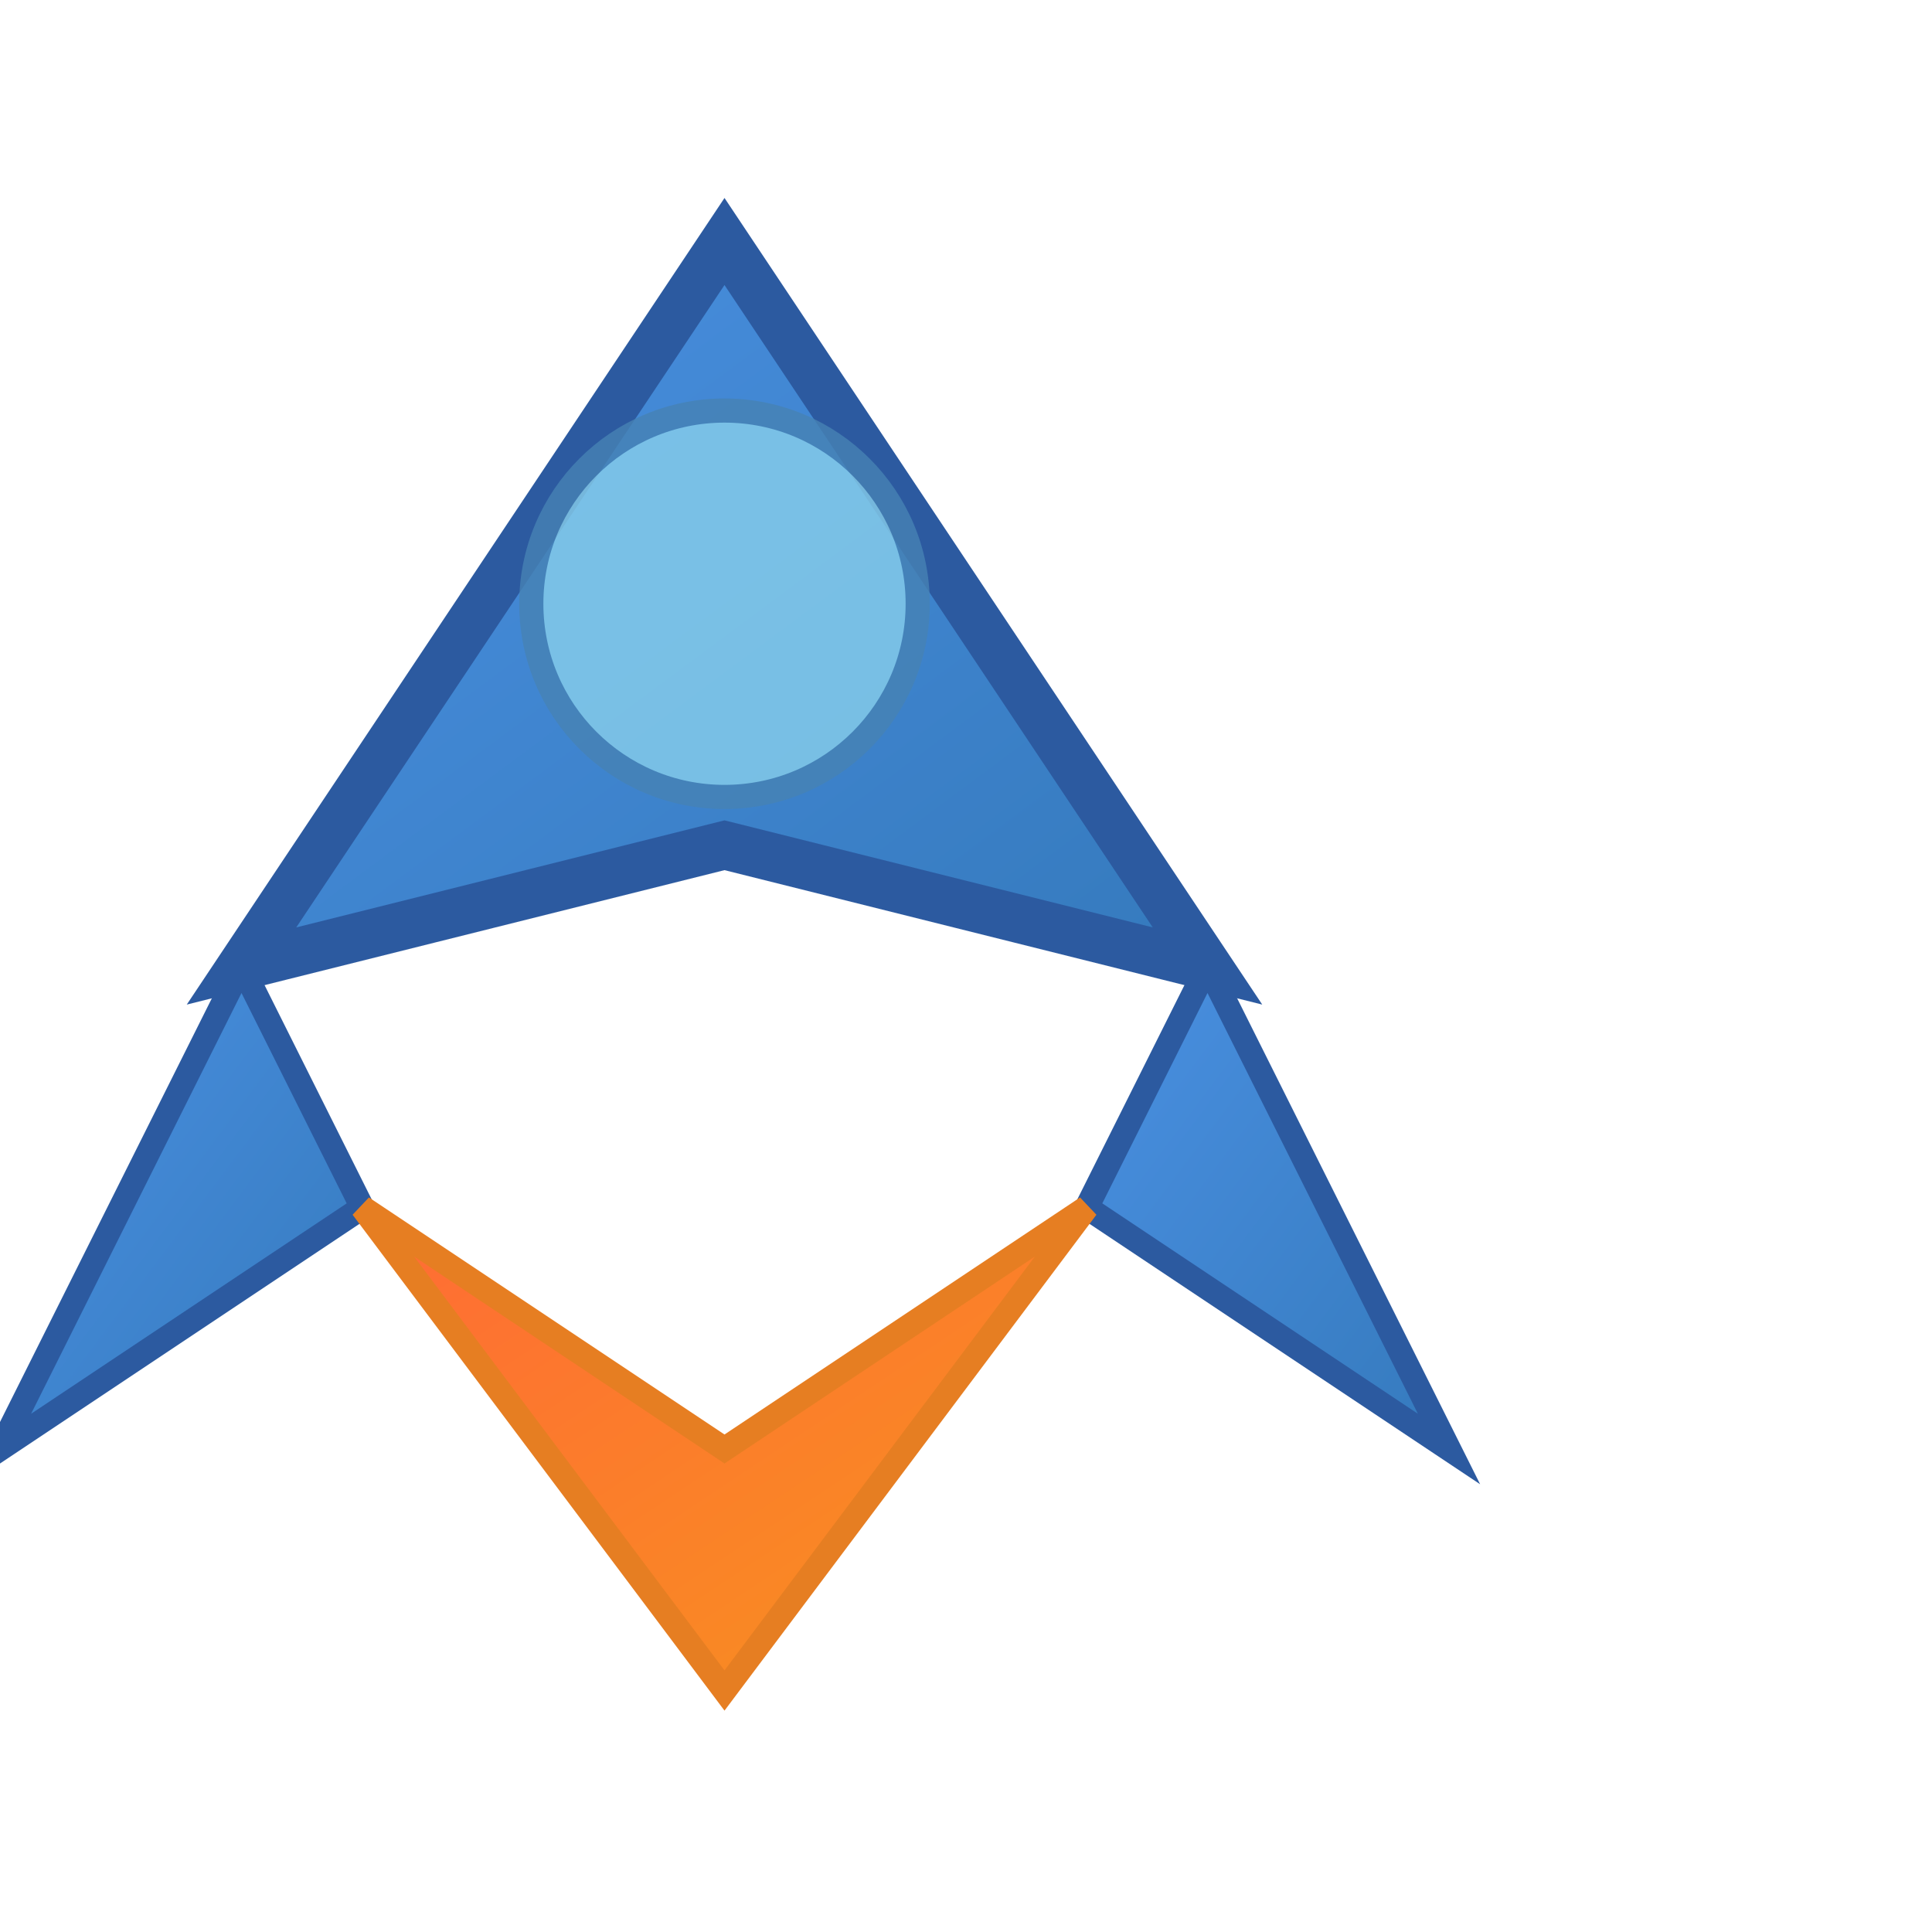
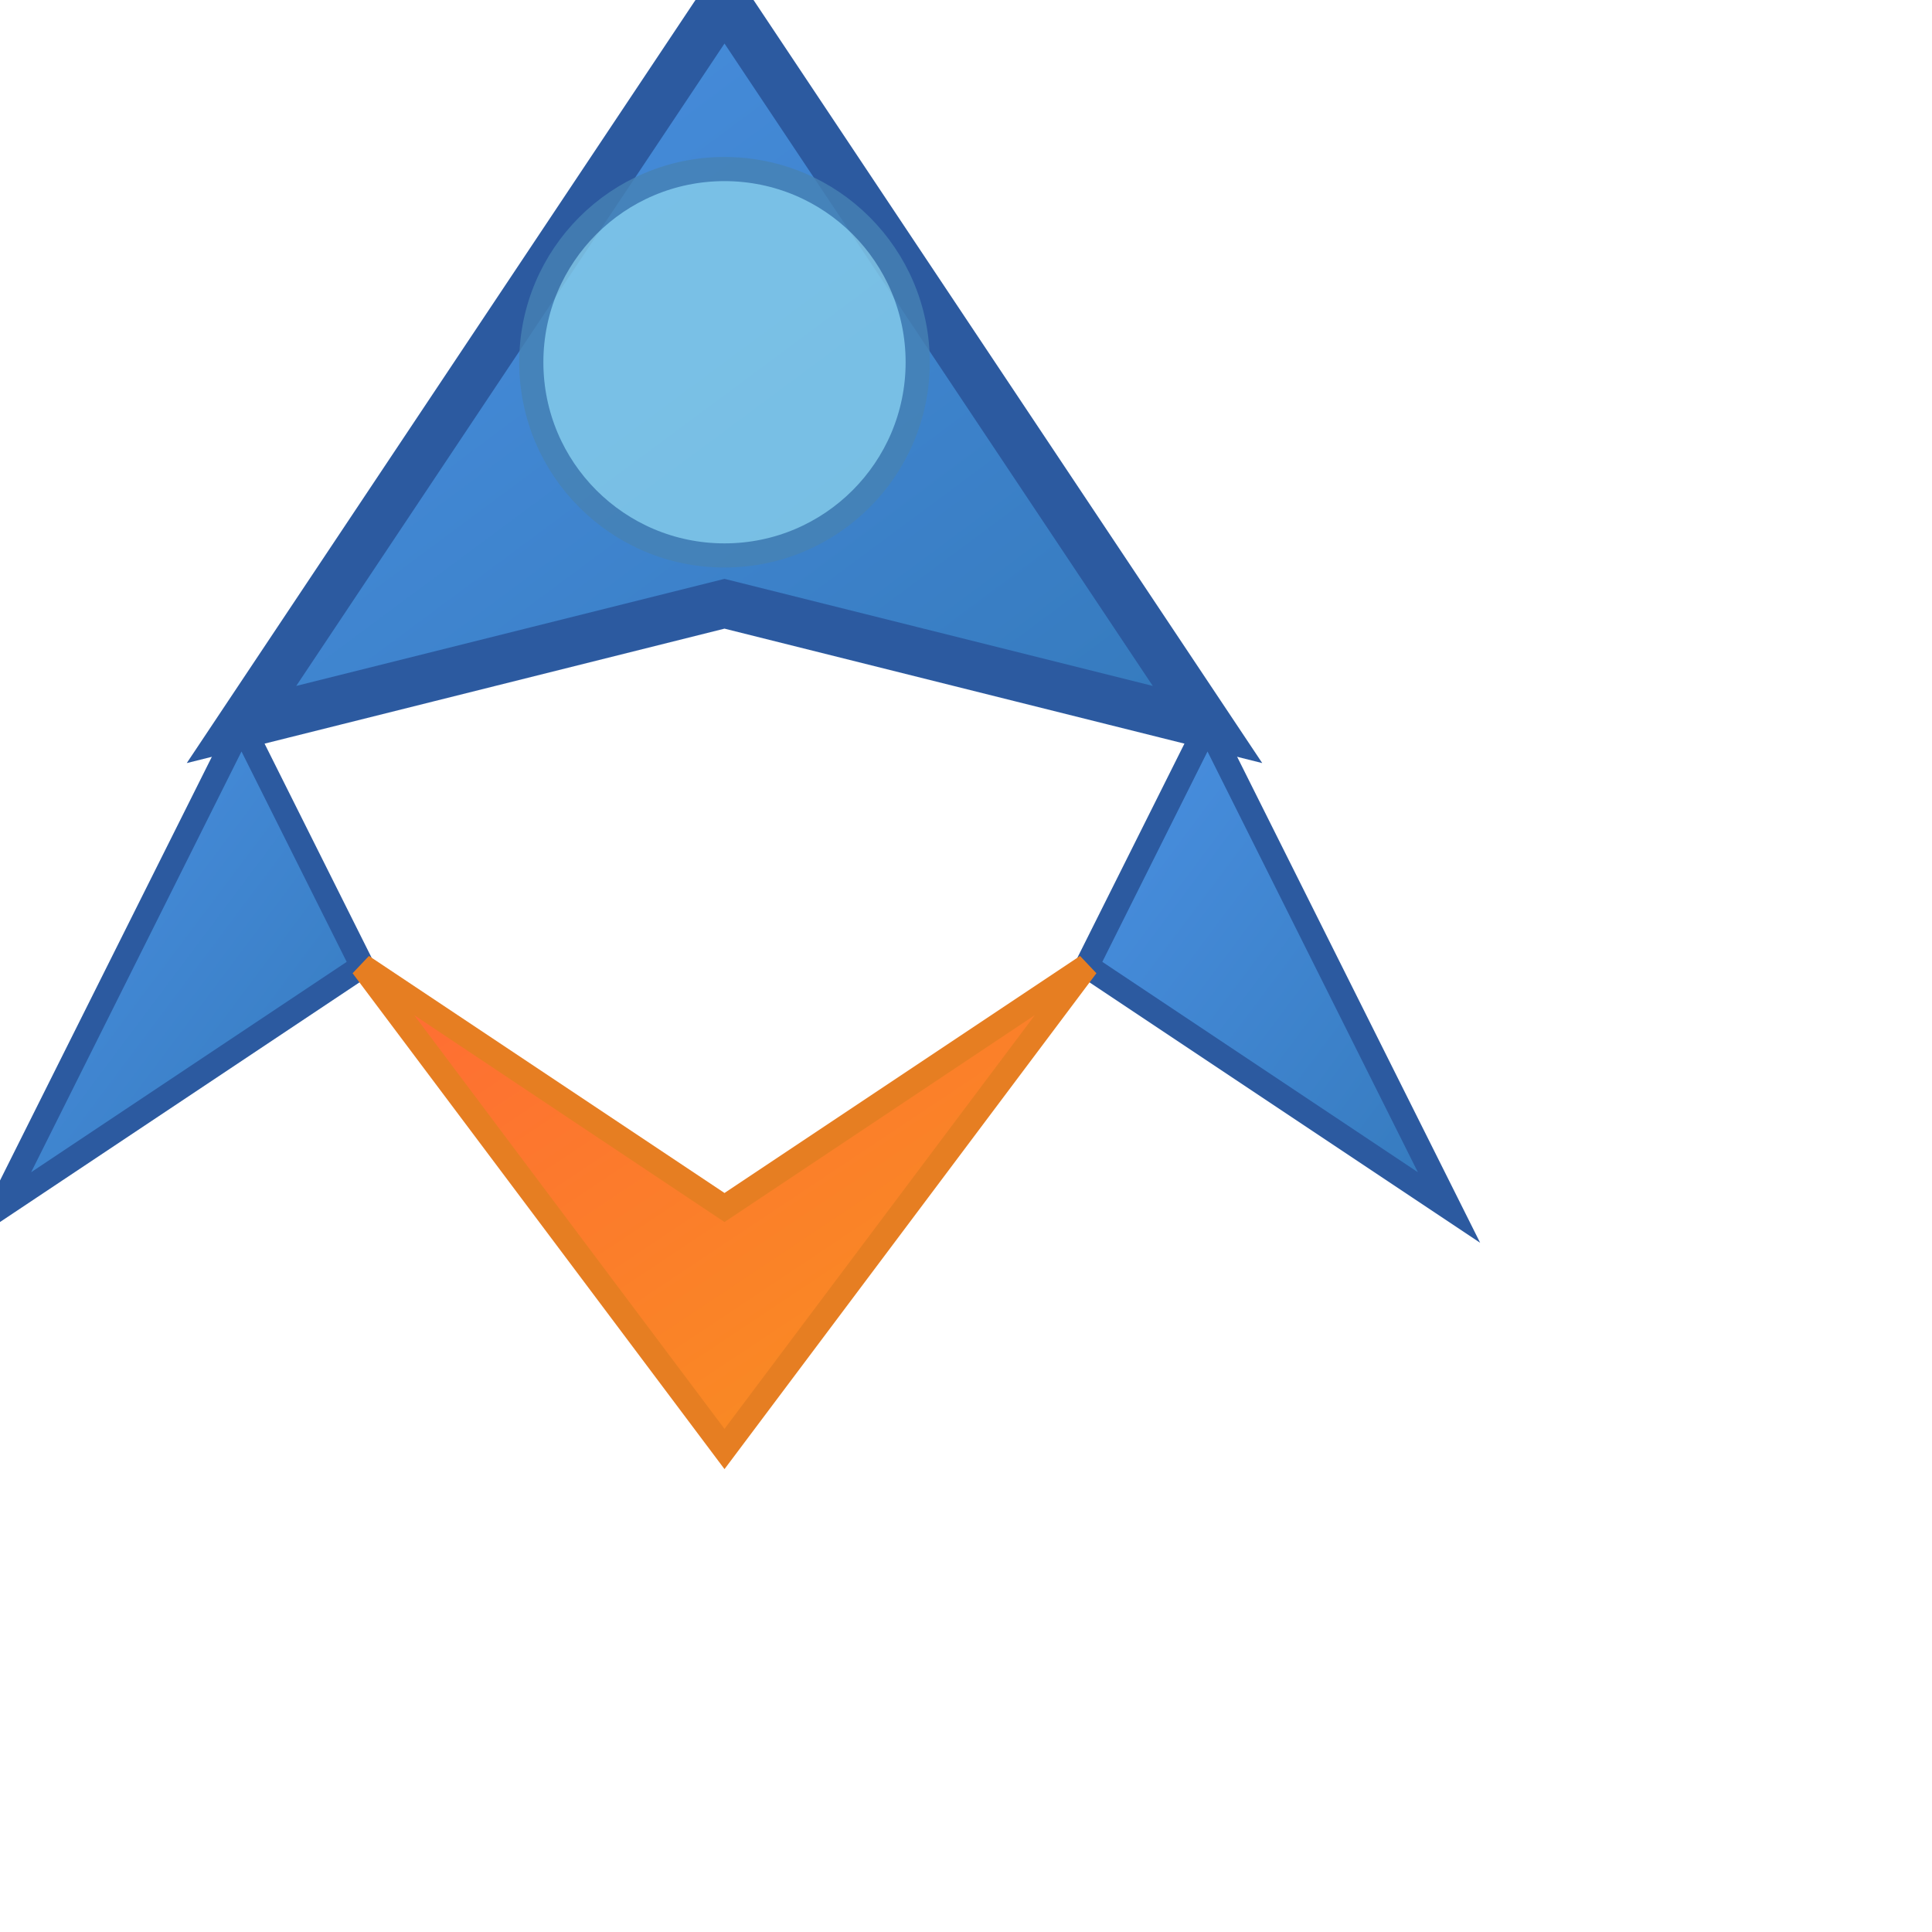
- <svg xmlns="http://www.w3.org/2000/svg" viewBox="20 0 80 80" width="100" height="100">
+ <svg xmlns="http://www.w3.org/2000/svg" viewBox="20 10 80 80" width="100" height="100">
  <defs>
    <linearGradient id="spaceshipGradient" x1="0%" y1="0%" x2="100%" y2="100%">
      <stop offset="0%" style="stop-color:#4a90e2;stop-opacity:1" />
      <stop offset="100%" style="stop-color:#357abd;stop-opacity:1" />
    </linearGradient>
    <linearGradient id="fireGradient" x1="0%" y1="0%" x2="100%" y2="100%">
      <stop offset="0%" style="stop-color:#ff6b35;stop-opacity:1" />
      <stop offset="100%" style="stop-color:#f7931e;stop-opacity:1" />
    </linearGradient>
  </defs>
  <polygon class="spaceship-body" points="50,10 70,40 50,35 30,40" fill="url(#spaceshipGradient)" stroke="#2c5aa0" stroke-width="2" />
  <polygon points="30,40 20,60 35,50" fill="url(#spaceshipGradient)" stroke="#2c5aa0" stroke-width="1" />
  <polygon points="70,40 80,60 65,50" fill="url(#spaceshipGradient)" stroke="#2c5aa0" stroke-width="1" />
  <polygon class="spaceship-fire" points="35,50 50,70 65,50 50,60" fill="url(#fireGradient)" stroke="#e67e22" stroke-width="1" />
  <circle cx="50" cy="25" r="8" fill="#87ceeb" stroke="#4682b4" stroke-width="1" opacity="0.8" />
</svg>
